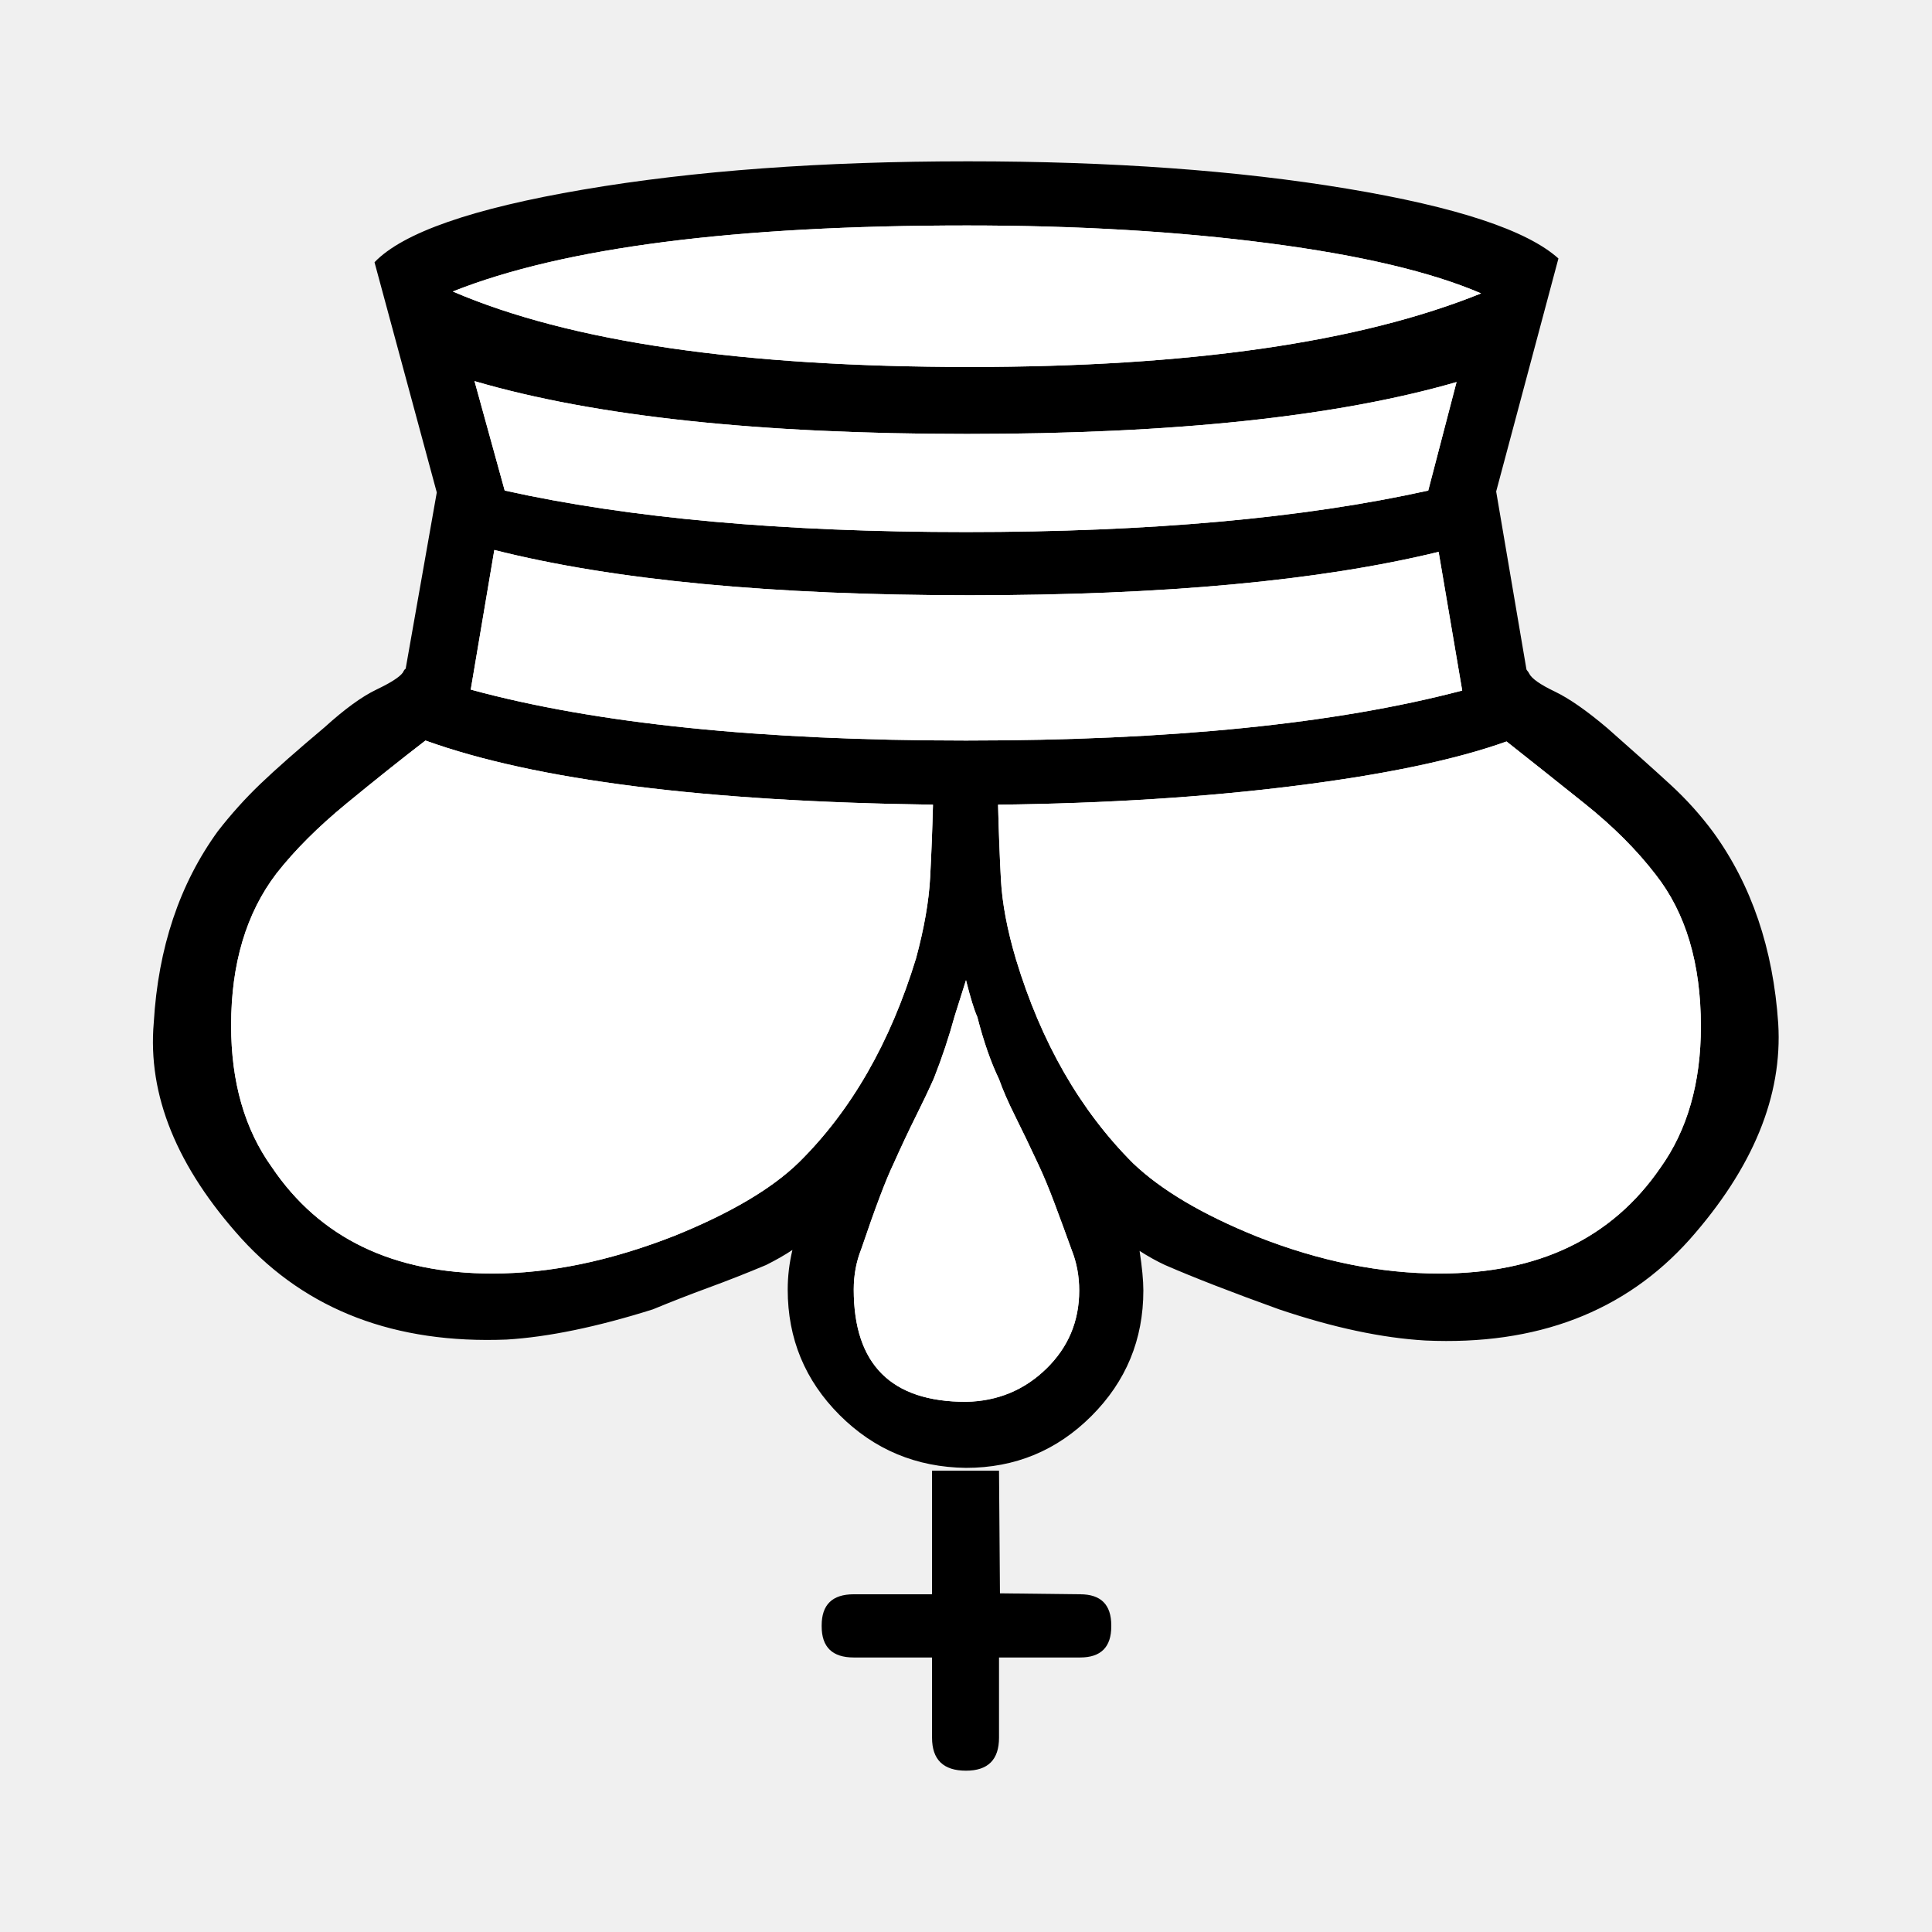
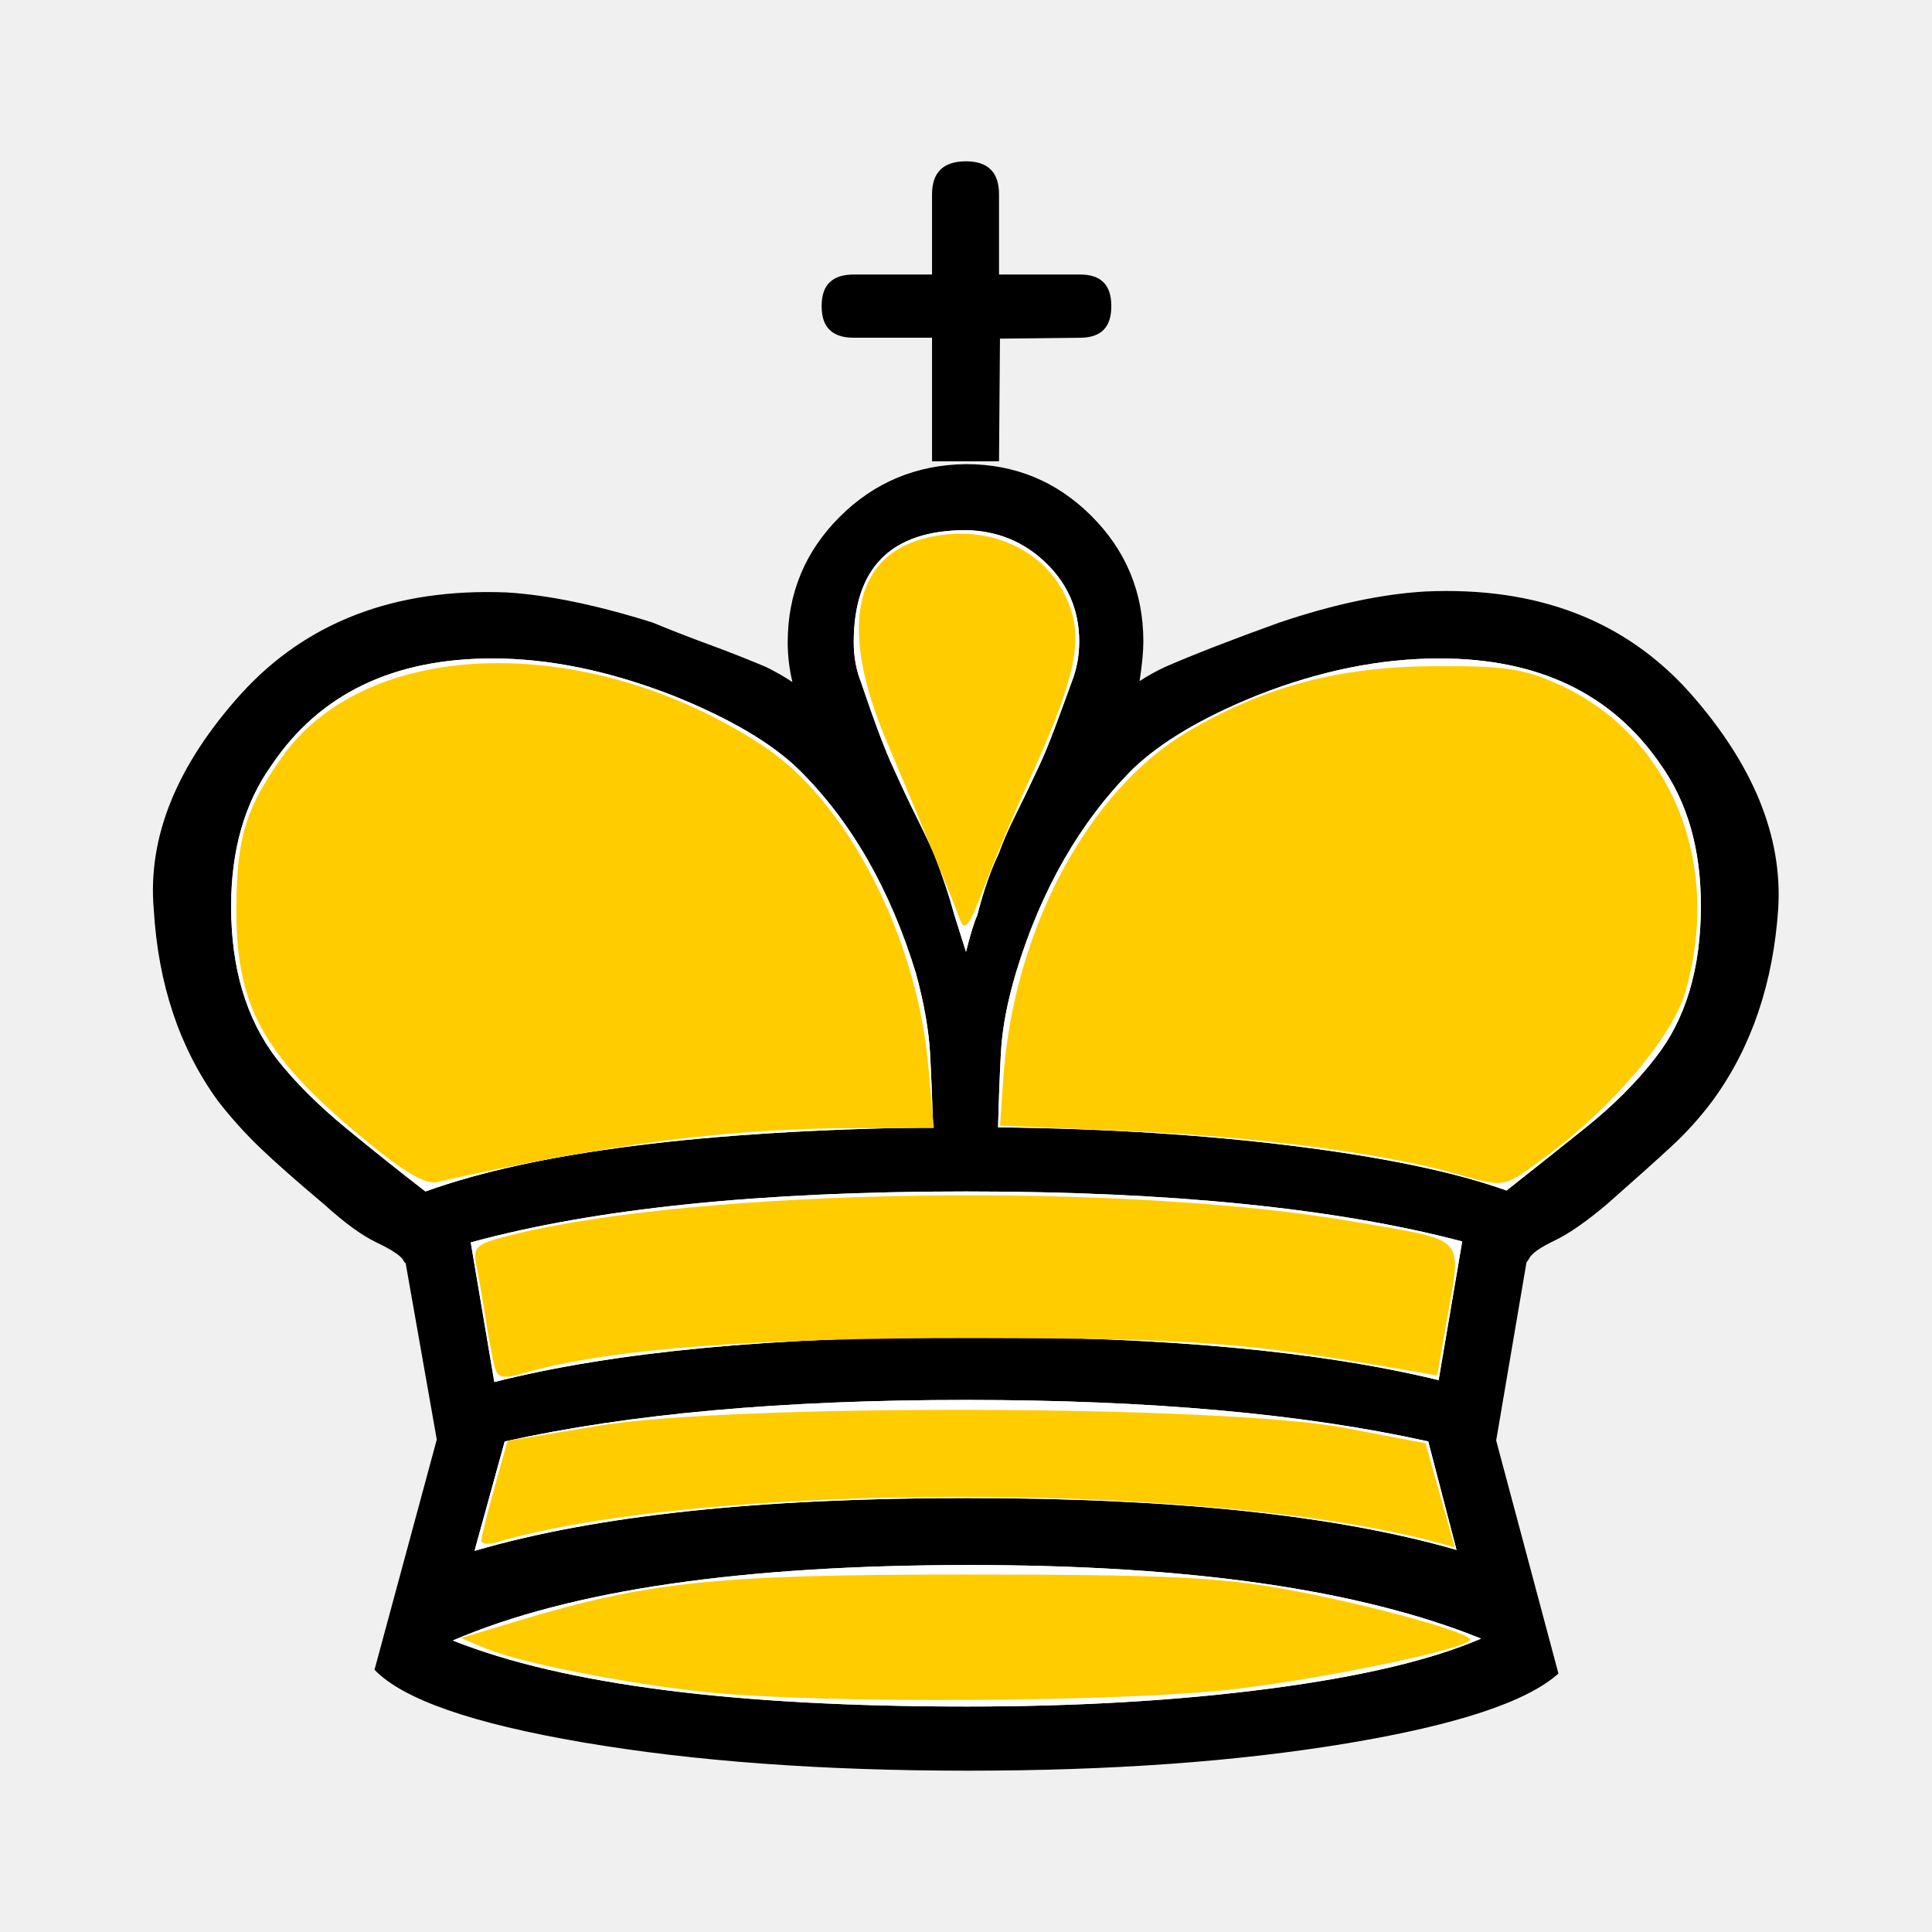
- <svg xmlns="http://www.w3.org/2000/svg" height="100%" width="100%" version="1.1" viewBox="0 0 2048 2048" id="svg42">
-   <defs id="defs46" />
-   <path style="color:#000000;display:block;fill:#000000;fill-rule:nonzero" d="m 524,583 q 190,48 504,48 308,0 497,-46 l 25,147 q -201,53 -526,53 -327,0 -525,-54 z m -61,-61 -33,187 q -1,0 -3,4 -5,7 -28,18 -23,11 -55,40 -44,37 -68,60 -24,23 -45,50 -61,84 -68,203 -10,115 93,229 104,114 281,107 66,-4 155,-32 29,-12 59,-23 30,-11 61,-24 16,-8 28,-16 -5,21 -5,42 0,78 55,133 55,55 134,56 78,0 133,-55 55,-55 55,-133 0,-16 -4,-42 14,9 27,15 46,20 121,47 86,29 155,33 177,8 280,-107 101,-114 94,-229 -8,-119 -69,-203 -20,-27 -45,-50 -25,-23 -67,-60 -33,-28 -56,-39 -23,-11 -27,-19 -1,-2 -2,-3 -1,-1 -1,-2 l -32,-188 66,-247 q -50,-45 -224,-74 -174,-29 -402,-29 -232,0 -408,30 -176,30 -221,77 z m 1081,-117 -30,115 q -198,44 -490,44 -291,0 -489,-44 L 503,404 q 191,56 522,56 329,0 519,-55 z m 26,-94 q -193,78 -542,78 -362,0 -548,-80 176,-70 545,-70 176,0 321,19 145,19 224,53 z M 989,853 q -1,39 -3,77 -2,38 -15,86 -41,134 -124,216 -43,42 -132,78 -102,40 -193,40 -158,0 -234,-113 -43,-60 -43,-150 0,-98 48,-161 29,-37 74,-74 45,-37 84,-67 175,63 538,68 z m 35,186 q 7,28 12,39 10,39 23,66 6,17 17,39 11,22 25,52 8,17 17,41 9,24 18,49 8,20 8,43 0,49 -35,83 -35,34 -85,35 -119,0 -119,-119 0,-23 8,-43 22,-65 34,-90 13,-29 24,-51 11,-22 19,-40 13,-33 22,-66 2,-6 12,-38 z m 34,-186 q 172,-2 315,-20 143,-18 224,-47 38,30 83,66 45,36 75,75 48,61 48,161 0,90 -43,150 -77,112 -234,112 -94,0 -193,-39 -87,-35 -132,-78 -84,-84 -124,-216 -14,-47 -16,-85 -2,-38 -3,-79 z m 1,706 h -71 v 131 h -83 q -34,0 -34,33 v 1 q 0,33 34,33 h 83 v 85 q 0,35 36,35 35,0 35,-35 v -85 h 86 q 33,0 33,-33 v -1 q 0,-33 -33,-33 l -85,-1 z" display="block" id="path26" />
-   <g id="g40" transform="matrix(1,0,0,-1,0,2048)" style="fill:#ffffff;fill-rule:nonzero">
-     <path style="color:#000000;display:block" d="m 524,1465 q 190,-48 504,-48 308,0 497,46 l 25,-147 q -201,-53 -526,-53 -327,0 -525,54 z" display="block" id="path28" />
-     <path style="color:#000000;display:block" d="m 1544,1643 -30,-115 q -198,-44 -490,-44 -291,0 -489,44 l -32,116 q 191,-56 522,-56 329,0 519,55 z" display="block" id="path30" />
-     <path style="color:#000000;display:block" d="m 1570,1737 q -193,-78 -542,-78 -362,0 -548,80 176,70 545,70 176,0 321,-19 145,-19 224,-53 z" display="block" id="path32" />
-     <path style="color:#000000;display:block" d="m 989,1195 q -1,-39 -3,-77 -2,-38 -15,-86 Q 930,898 847,816 804,774 715,738 613,698 522,698 q -158,0 -234,113 -43,60 -43,150 0,98 48,161 29,37 74,74 45,37 84,67 175,-63 538,-68 z" display="block" id="path34" />
-     <path style="color:#000000;display:block" d="m 1024,1009 q 7,-28 12,-39 10,-39 23,-66 6,-17 17,-39 11,-22 25,-52 8,-17 17,-41 9,-24 18,-49 8,-20 8,-43 0,-49 -35,-83 -35,-34 -85,-35 -119,0 -119,119 0,23 8,43 22,65 34,90 13,29 24,51 11,22 19,40 13,33 22,66 2,6 12,38 z" display="block" id="path36" />
-     <path style="color:#000000;display:block" d="m 1058,1195 q 172,2 315,20 143,18 224,47 38,-30 83,-66 45,-36 75,-75 48,-61 48,-161 0,-90 -43,-150 -77,-112 -234,-112 -94,0 -193,39 -87,35 -132,78 -84,84 -124,216 -14,47 -16,85 -2,38 -3,79 z" display="block" id="path38" />
+ <svg xmlns="http://www.w3.org/2000/svg" height="100%" width="100%" version="1.1" viewBox="0 0 2048 2048" id="svg18">
+   <defs id="defs22" />
+   <path style="color:black;" d="m524 583q190 48 504 48 308 0 497-46l25 147q-201 53-526 53-327 0-525-54l25-148zm-61-61l-33 187q-1 0-3 4-5 7-28 18t-55 40q-44 37-68 60t-45 50q-61 84-68 203-10 115 93 229 104 114 281 107 66-4 155-32 29-12 59-23t61-24q16-8 28-16-5 21-5 42 0 78 55 133t134 56q78 0 133-55t55-133q0-16-4-42 14 9 27 15 46 20 121 47 86 29 155 33 177 8 280-107 101-114 94-229-8-119-69-203-20-27-45-50t-67-60q-33-28-56-39t-27-19q-1-2-2-3t-1-2l-32-188 66-247q-50-45-224-74t-402-29q-232 0-408 30t-221 77l66 244zm1081-117l-30 115q-198 44-490 44-291 0-489-44l-32-116q191 56 522 56 329 0 519-55zm26-94q-193 78-542 78-362 0-548-80 176-70 545-70 176 0 321 19t224 53zm-581 542q-1 39-3 77t-15 86q-41 134-124 216-43 42-132 78-102 40-193 40-158 0-234-113-43-60-43-150 0-98 48-161 29-37 74-74t84-67q175 63 538 68zm35 186q7 28 12 39 10 39 23 66 6 17 17 39t25 52q8 17 17 41t18 49q8 20 8 43 0 49-35 83t-85 35q-119 0-119-119 0-23 8-43 22-65 34-90 13-29 24-51t19-40q13-33 22-66 2-6 12-38zm34-186q172-2 315-20t224-47q38 30 83 66t75 75q48 61 48 161 0 90-43 150-77 112-234 112-94 0-193-39-87-35-132-78-84-84-124-216-14-47-16-85t-3-79zm1 706h-71v131h-83q-34 0-34 33v1q0 33 34 33h83v85q0 35 36 35 35 0 35-35v-85h86q33 0 33-33v-1q0-33-33-33l-85-1-1-130z" fill-rule="nonzero" transform="translate(0,2048) scale(1,-1)" display="block" fill="#000" id="path2" />
+   <g fill-rule="nonzero" fill="#fff" id="g16">
+     <path style="color:black;" d="m524 1465q190-48 504-48 308 0 497 46l25-147q-201-53-526-53-327 0-525 54l25 148z" display="block" id="path4" />
+     <path style="color:black;" d="m1544 1643-30-115q-198-44-490-44-291 0-489 44l-32 116q191-56 522-56 329 0 519 55z" display="block" id="path6" />
+     <path style="color:black;" d="m1570 1737q-193-78-542-78-362 0-548 80 176 70 545 70 176 0 321-19t224-53z" display="block" id="path8" />
+     <path style="color:black;" d="m989 1195q-1-39-3-77t-15-86q-41-134-124-216-43-42-132-78-102-40-193-40-158 0-234 113-43 60-43 150 0 98 48 161 29 37 74 74t84 67q175-63 538-68z" display="block" id="path10" />
+     <path style="color:black;" d="m1024 1009q7-28 12-39 10-39 23-66 6-17 17-39t25-52q8-17 17-41t18-49q8-20 8-43 0-49-35-83t-85-35q-119 0-119 119 0 23 8 43 22 65 34 90 13 29 24 51t19 40q13 33 22 66 2 6 12 38z" display="block" id="path12" />
+     <path style="color:black;" d="m1058 1195q172 2 315 20t224 47q38-30 83-66t75-75q48-61 48-161 0-90-43-150-77-112-234-112-94 0-193 39-87 35-132 78-84 84-124 216-14 47-16 85t-3 79z" display="block" id="path14" />
  </g>
+   <path style="fill:#ffcc00;fill-opacity:1;stroke-width:8.678" d="m 383.036,1205.169 c -105.998,-88.475 -133.593,-139.916 -132.45,-246.911 0.761,-71.311 10.263,-101.858 48.494,-155.908 90.638,-128.142 326.681,-133.113 511.165,-10.766 87.722,58.176 161.457,201.261 173.656,336.985 l 6.045,67.254 h -77.791 c -137.596,0 -267.764,16.597 -449.619,57.328 -11.931,2.672 -36.781,-12.326 -79.5,-47.983 z" id="path26" />
+   <path style="fill:#ffcc00;fill-opacity:1;stroke-width:8.678" d="M 1017.538,974.536 C 1010.378,954.66 981.338,884.066 939.003,783.62 890.146,667.7 904.427,591.057 978.607,571.082 c 70.745,-19.05 138.406,14.315 157.367,77.599 11.162,37.256 0.097,80.326 -46.928,182.668 -14.255,31.024 -34.769,79.837 -45.587,108.475 -15.88,42.038 -20.873,48.724 -25.921,34.712 z" id="path30" />
+   <path style="fill:#ffcc00;fill-opacity:1;stroke-width:8.678" d="m 1538.603,1242.969 c -76.653,-21.284 -213.466,-38.707 -347.726,-44.283 l -130.777,-5.431 3.292,-48.614 c 10.732,-158.497 89.978,-307.136 197.27,-370.013 79.575,-46.634 158.242,-67.632 256.246,-68.397 77.611,-0.606 97.689,2.262 135.44,19.35 118.406,53.595 173.849,188.225 134.223,325.925 -13.613,47.303 -77.827,123.054 -147.947,174.526 -46.612,34.216 -41.136,33.289 -100.022,16.938 z" id="path32" />
+   <path style="fill:#ffcc00;fill-opacity:1;stroke-width:8.678" d="m 524.399,1448.945 c -2.168,-7.963 -6.368,-30.098 -9.335,-49.189 -2.966,-19.091 -7.41,-44.938 -9.875,-57.435 -4.122,-20.903 -1.253,-23.537 35.801,-32.867 199.303,-50.185 651.823,-57.083 898.587,-13.698 117.138,20.595 109.99,12.47 93.629,106.422 l -9.737,55.912 -31.484,-5.465 c -171.567,-29.783 -224.258,-33.723 -456.704,-34.157 -236.212,-0.44 -391.697,11.528 -479.098,36.879 -22.982,6.666 -28.532,5.548 -31.785,-6.402 z" id="path34" />
+   <path style="fill:#ffcc00;fill-opacity:1;stroke-width:8.678" d="m 510.264,1633.046 c 0,-3.588 6.259,-28.831 13.909,-56.095 l 13.909,-49.571 96.735,-16.083 c 141.353,-23.501 662.332,-21.99 790.252,2.292 l 86.059,16.336 15.478,55.137 15.478,55.137 -19.097,-5.183 c -237.41,-64.432 -778.146,-64.383 -997.538,0.089 -8.353,2.455 -15.186,1.527 -15.186,-2.061 z" id="path36" />
+   <path style="fill:#ffcc00;fill-opacity:1;stroke-width:8.678" d="M 748.908,1793.73 C 663.751,1784.847 551.376,1762.645 515.366,1747.59 l -26.796,-11.203 60.746,-18.293 c 138.431,-41.687 210.326,-49.074 477.288,-49.041 207.317,0.026 266.952,2.852 338.441,16.036 89.502,16.506 199.767,47.148 193.22,53.695 -10.739,10.739 -154.745,40.599 -249.574,51.749 -117.677,13.836 -440.14,15.678 -559.782,3.197 z" id="path38" />
</svg>
